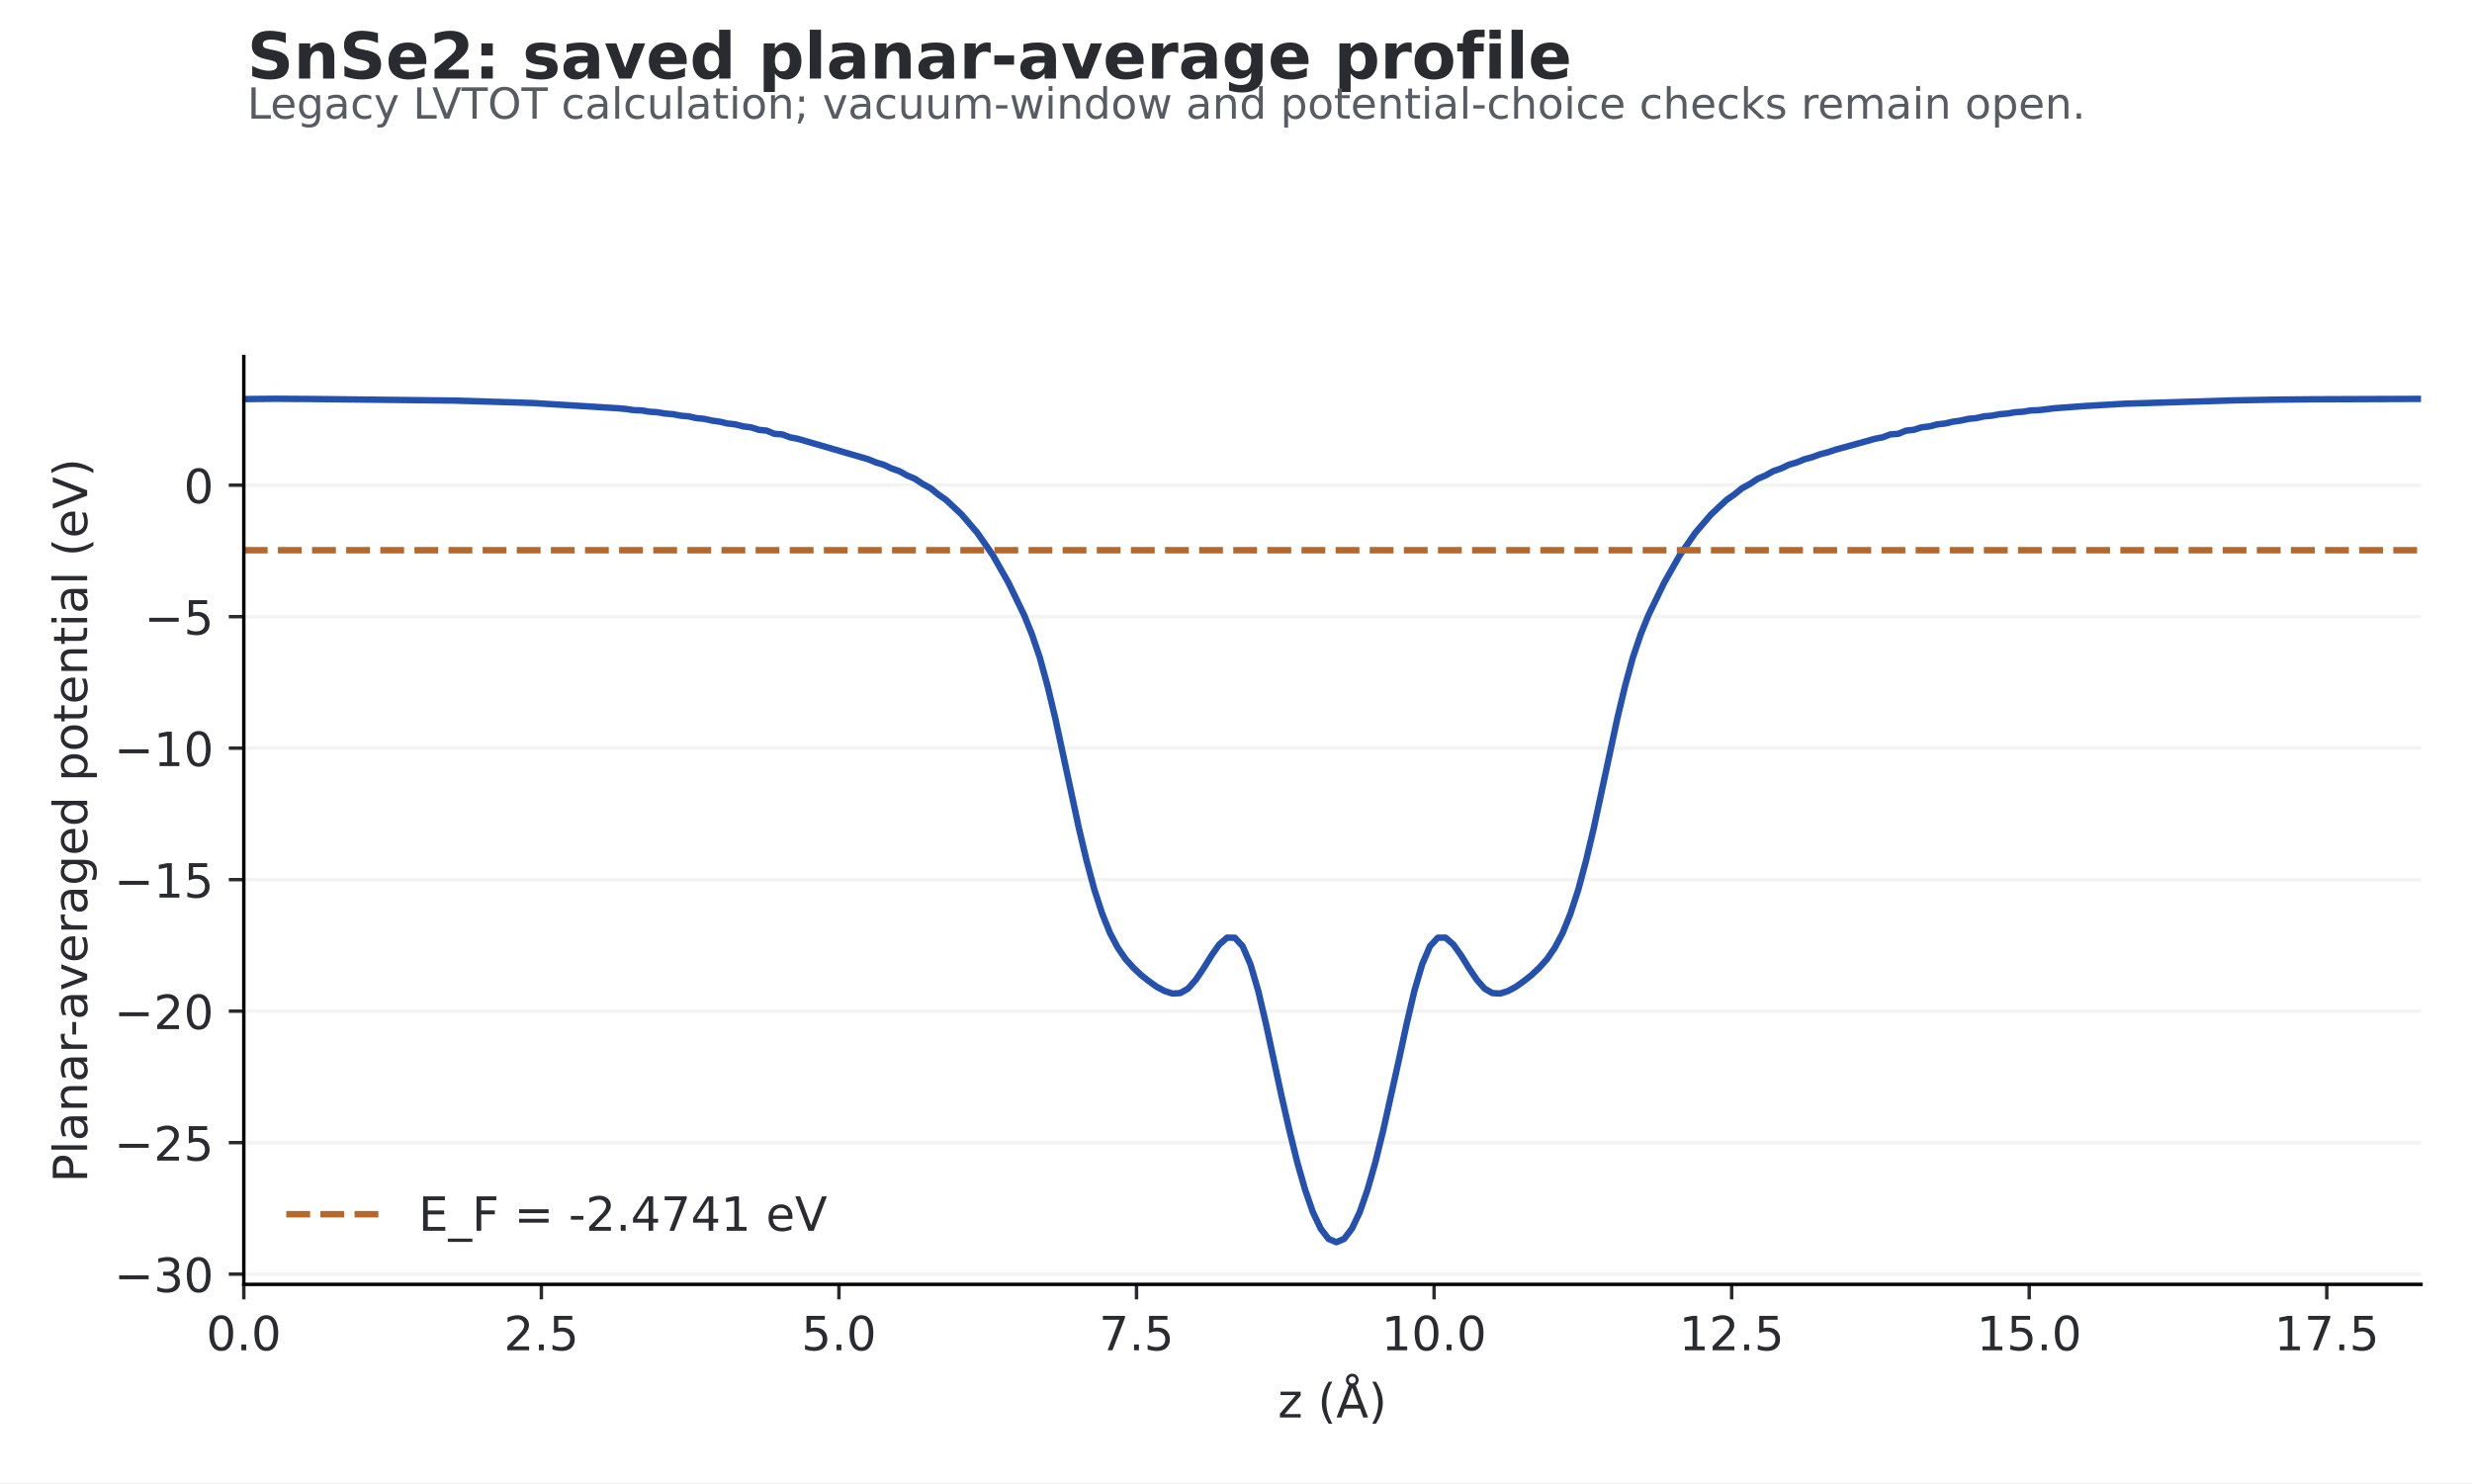
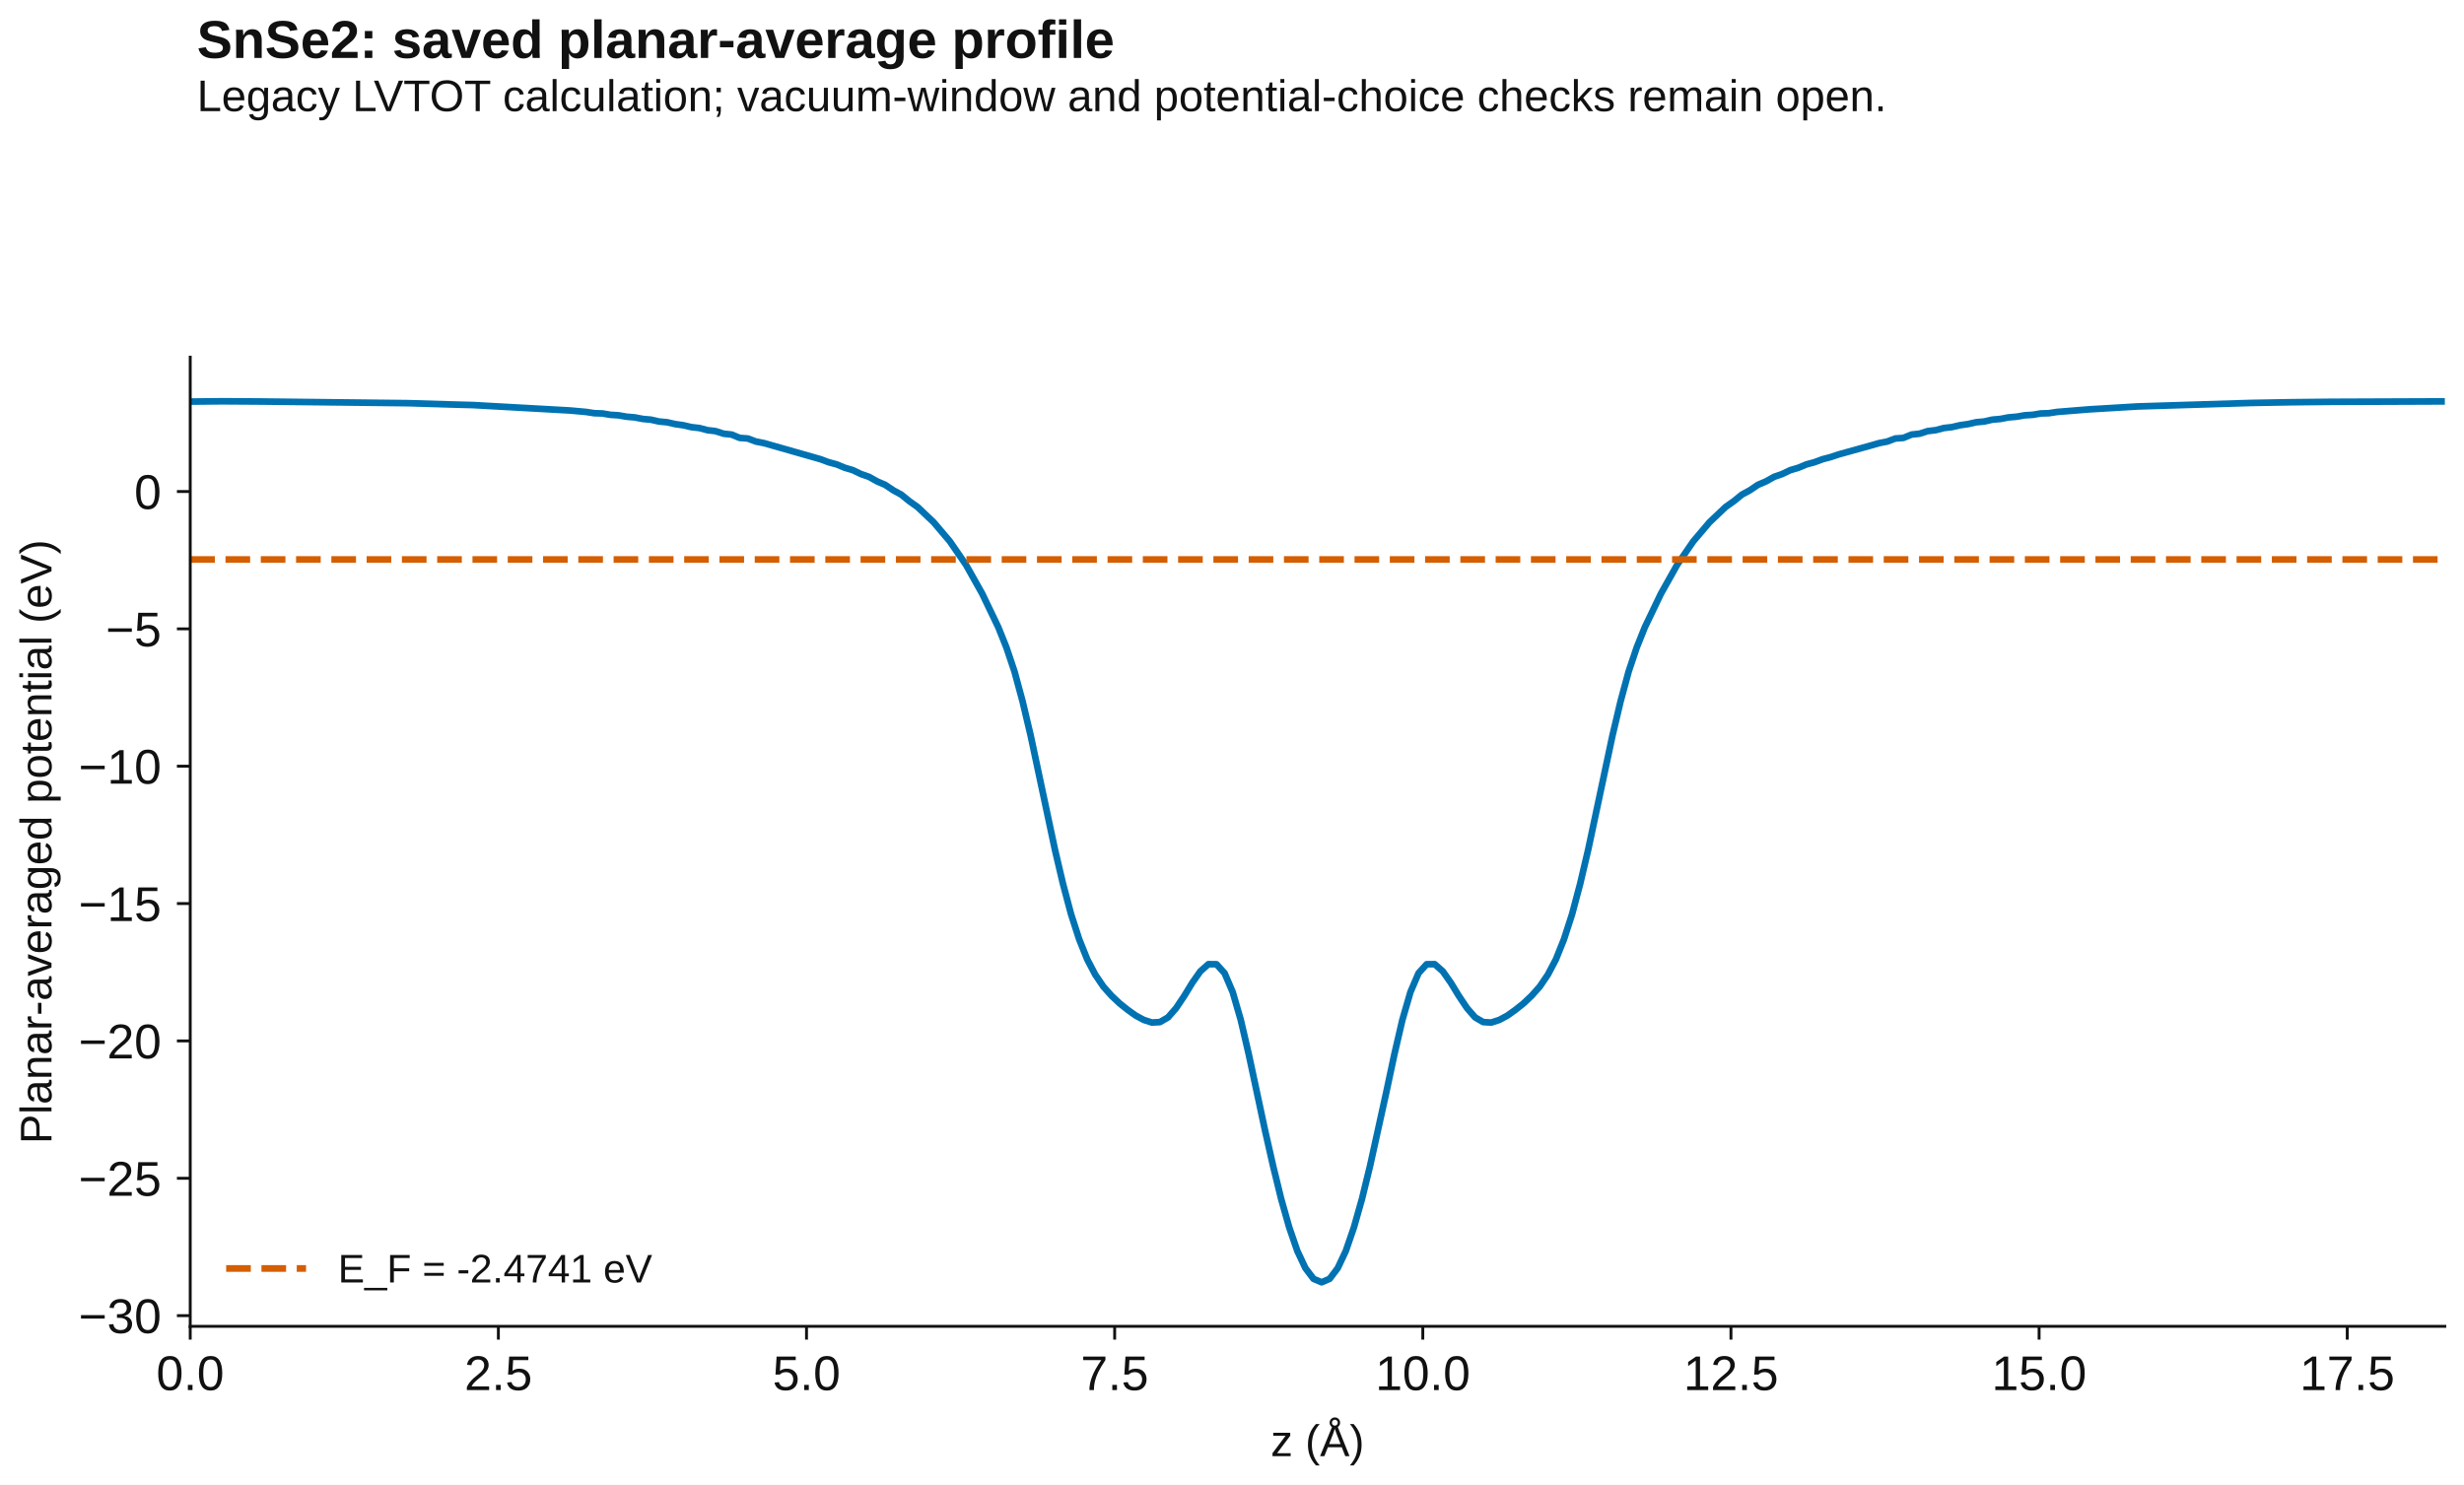
- <svg xmlns="http://www.w3.org/2000/svg" xmlns:xlink="http://www.w3.org/1999/xlink" width="576pt" height="345.6pt" viewBox="0 0 576 345.6" version="1.1">
+ <svg xmlns="http://www.w3.org/2000/svg" xmlns:xlink="http://www.w3.org/1999/xlink" width="555.213pt" height="334.614pt" viewBox="0 0 555.213 334.614" version="1.1">
  <defs>
    <style type="text/css">*{stroke-linejoin: round; stroke-linecap: butt}</style>
  </defs>
  <g id="figure_1">
    <g id="patch_1">
-       <path d="M 0 345.6  L 576 345.6  L 576 0  L 0 0  z " style="fill: #ffffff" />
+       <path d="M 0 334.614  L 555.213 334.614  L 555.213 0  L 0 0  z " style="fill: #ffffff" />
    </g>
    <g id="axes_1">
      <g id="patch_2">
-         <path d="M 56.81 299.309  L 564.12 299.309  L 564.12 83.088  L 56.81 83.088  z " style="fill: #ffffff" />
+         <path d="M 42.863 298.922  L 550.893 298.922  L 550.893 80.496  L 42.863 80.496  z " style="fill: #ffffff" />
      </g>
      <g id="matplotlib.axis_1">
        <g id="xtick_1">
          <g id="line2d_1">
            <defs>
-               <path id="ma105a88d01" d="M 0 0  L 0 3.5  " style="stroke: #292b30; stroke-width: 0.8" />
+               <path id="md8094300df" d="M 0 0  L 0 3  " style="stroke: #111111; stroke-width: 0.65" />
            </defs>
            <g>
-               <use xlink:href="#ma105a88d01" x="56.81" y="299.309" style="fill: #292b30; stroke: #292b30; stroke-width: 0.8" />
+               <use xlink:href="#md8094300df" x="42.863" y="298.922" style="fill: #111111; stroke: #111111; stroke-width: 0.65" />
            </g>
          </g>
          <g id="text_1">
-             <text style="font-size: 11px; font-family: 'DejaVu Sans'; text-anchor: middle; fill: #292b30" x="56.81" y="314.667" transform="rotate(-0 56.81 314.667)">0.0</text>
+             <text style="font-size: 11px; font-family: 'Arial', 'DejaVu Sans'; text-anchor: middle; fill: #111111" x="42.863" y="313.295" transform="rotate(-0 42.86312 313.2953)">0.0</text>
          </g>
        </g>
        <g id="xtick_2">
          <g id="line2d_2">
            <g>
-               <use xlink:href="#ma105a88d01" x="126.146" y="299.309" style="fill: #292b30; stroke: #292b30; stroke-width: 0.8" />
+               <use xlink:href="#md8094300df" x="112.298" y="298.922" style="fill: #111111; stroke: #111111; stroke-width: 0.65" />
            </g>
          </g>
          <g id="text_2">
-             <text style="font-size: 11px; font-family: 'DejaVu Sans'; text-anchor: middle; fill: #292b30" x="126.146" y="314.667" transform="rotate(-0 126.1461 314.667)">2.5</text>
+             <text style="font-size: 11px; font-family: 'Arial', 'DejaVu Sans'; text-anchor: middle; fill: #111111" x="112.298" y="313.295" transform="rotate(-0 112.2976 313.2953)">2.5</text>
          </g>
        </g>
        <g id="xtick_3">
          <g id="line2d_3">
            <g>
-               <use xlink:href="#ma105a88d01" x="195.482" y="299.309" style="fill: #292b30; stroke: #292b30; stroke-width: 0.8" />
+               <use xlink:href="#md8094300df" x="181.732" y="298.922" style="fill: #111111; stroke: #111111; stroke-width: 0.65" />
            </g>
          </g>
          <g id="text_3">
-             <text style="font-size: 11px; font-family: 'DejaVu Sans'; text-anchor: middle; fill: #292b30" x="195.482" y="314.667" transform="rotate(-0 195.4822 314.667)">5.0</text>
+             <text style="font-size: 11px; font-family: 'Arial', 'DejaVu Sans'; text-anchor: middle; fill: #111111" x="181.732" y="313.295" transform="rotate(-0 181.7321 313.2953)">5.0</text>
          </g>
        </g>
        <g id="xtick_4">
          <g id="line2d_4">
            <g>
-               <use xlink:href="#ma105a88d01" x="264.818" y="299.309" style="fill: #292b30; stroke: #292b30; stroke-width: 0.8" />
+               <use xlink:href="#md8094300df" x="251.167" y="298.922" style="fill: #111111; stroke: #111111; stroke-width: 0.65" />
            </g>
          </g>
          <g id="text_4">
-             <text style="font-size: 11px; font-family: 'DejaVu Sans'; text-anchor: middle; fill: #292b30" x="264.818" y="314.667" transform="rotate(-0 264.8183 314.667)">7.5</text>
+             <text style="font-size: 11px; font-family: 'Arial', 'DejaVu Sans'; text-anchor: middle; fill: #111111" x="251.167" y="313.295" transform="rotate(-0 251.1666 313.2953)">7.5</text>
          </g>
        </g>
        <g id="xtick_5">
          <g id="line2d_5">
            <g>
-               <use xlink:href="#ma105a88d01" x="334.154" y="299.309" style="fill: #292b30; stroke: #292b30; stroke-width: 0.8" />
+               <use xlink:href="#md8094300df" x="320.601" y="298.922" style="fill: #111111; stroke: #111111; stroke-width: 0.65" />
            </g>
          </g>
          <g id="text_5">
-             <text style="font-size: 11px; font-family: 'DejaVu Sans'; text-anchor: middle; fill: #292b30" x="334.154" y="314.667" transform="rotate(-0 334.1544 314.667)">10.0</text>
+             <text style="font-size: 11px; font-family: 'Arial', 'DejaVu Sans'; text-anchor: middle; fill: #111111" x="320.601" y="313.295" transform="rotate(-0 320.6011 313.2953)">10.0</text>
          </g>
        </g>
        <g id="xtick_6">
          <g id="line2d_6">
            <g>
-               <use xlink:href="#ma105a88d01" x="403.49" y="299.309" style="fill: #292b30; stroke: #292b30; stroke-width: 0.8" />
+               <use xlink:href="#md8094300df" x="390.036" y="298.922" style="fill: #111111; stroke: #111111; stroke-width: 0.65" />
            </g>
          </g>
          <g id="text_6">
-             <text style="font-size: 11px; font-family: 'DejaVu Sans'; text-anchor: middle; fill: #292b30" x="403.49" y="314.667" transform="rotate(-0 403.4905 314.667)">12.5</text>
+             <text style="font-size: 11px; font-family: 'Arial', 'DejaVu Sans'; text-anchor: middle; fill: #111111" x="390.036" y="313.295" transform="rotate(-0 390.0356 313.2953)">12.5</text>
          </g>
        </g>
        <g id="xtick_7">
          <g id="line2d_7">
            <g>
-               <use xlink:href="#ma105a88d01" x="472.827" y="299.309" style="fill: #292b30; stroke: #292b30; stroke-width: 0.8" />
+               <use xlink:href="#md8094300df" x="459.47" y="298.922" style="fill: #111111; stroke: #111111; stroke-width: 0.65" />
            </g>
          </g>
          <g id="text_7">
-             <text style="font-size: 11px; font-family: 'DejaVu Sans'; text-anchor: middle; fill: #292b30" x="472.827" y="314.667" transform="rotate(-0 472.8266 314.667)">15.0</text>
+             <text style="font-size: 11px; font-family: 'Arial', 'DejaVu Sans'; text-anchor: middle; fill: #111111" x="459.47" y="313.295" transform="rotate(-0 459.4701 313.2953)">15.0</text>
          </g>
        </g>
        <g id="xtick_8">
          <g id="line2d_8">
            <g>
-               <use xlink:href="#ma105a88d01" x="542.163" y="299.309" style="fill: #292b30; stroke: #292b30; stroke-width: 0.8" />
+               <use xlink:href="#md8094300df" x="528.905" y="298.922" style="fill: #111111; stroke: #111111; stroke-width: 0.65" />
            </g>
          </g>
          <g id="text_8">
-             <text style="font-size: 11px; font-family: 'DejaVu Sans'; text-anchor: middle; fill: #292b30" x="542.163" y="314.667" transform="rotate(-0 542.1626 314.667)">17.5</text>
+             <text style="font-size: 11px; font-family: 'Arial', 'DejaVu Sans'; text-anchor: middle; fill: #111111" x="528.905" y="313.295" transform="rotate(-0 528.9046 313.2953)">17.5</text>
          </g>
        </g>
        <g id="text_9">
-           <text style="font-size: 11px; font-family: 'DejaVu Sans'; text-anchor: middle; fill: #292b30" x="310.465" y="330.329" transform="rotate(-0 310.465 330.3288)">z (Å)</text>
+           <text style="font-size: 10px; font-family: 'Arial', 'DejaVu Sans'; text-anchor: middle; fill: #111111" x="296.878" y="328.189" transform="rotate(-0 296.8781 328.1894)">z (Å)</text>
        </g>
      </g>
      <g id="matplotlib.axis_2">
        <g id="ytick_1">
          <g id="line2d_9">
-             <path d="M 56.81 296.924  L 564.12 296.924  " clip-path="url(#pe9f3101b2d)" style="fill: none; stroke: #b0b0b0; stroke-opacity: 0.16; stroke-width: 0.8; stroke-linecap: square" />
-           </g>
+             <defs>
+               <path id="mba4c3ddfff" d="M 0 0  L -3 0  " style="stroke: #111111; stroke-width: 0.65" />
+             </defs>
+             <g>
+               <use xlink:href="#mba4c3ddfff" x="42.863" y="296.513" style="fill: #111111; stroke: #111111; stroke-width: 0.65" />
+             </g>
+           </g>
+           <g id="text_10">
+             <text style="font-size: 11px; font-family: 'Arial', 'DejaVu Sans'; text-anchor: end; fill: #111111" x="36.363" y="300.45" transform="rotate(-0 36.36312 300.4496)">−30</text>
+           </g>
+         </g>
+         <g id="ytick_2">
          <g id="line2d_10">
-             <defs>
-               <path id="mcd4dd4a74c" d="M 0 0  L -3.5 0  " style="stroke: #292b30; stroke-width: 0.8" />
-             </defs>
-             <g>
-               <use xlink:href="#mcd4dd4a74c" x="56.81" y="296.924" style="fill: #292b30; stroke: #292b30; stroke-width: 0.8" />
-             </g>
-           </g>
-           <g id="text_10">
-             <text style="font-size: 11px; font-family: 'DejaVu Sans'; text-anchor: end; fill: #292b30" x="49.81" y="301.103" transform="rotate(-0 49.81 301.1033)">−30</text>
-           </g>
-         </g>
-         <g id="ytick_2">
+             <g>
+               <use xlink:href="#mba4c3ddfff" x="42.863" y="265.556" style="fill: #111111; stroke: #111111; stroke-width: 0.65" />
+             </g>
+           </g>
+           <g id="text_11">
+             <text style="font-size: 11px; font-family: 'Arial', 'DejaVu Sans'; text-anchor: end; fill: #111111" x="36.363" y="269.493" transform="rotate(-0 36.36312 269.4927)">−25</text>
+           </g>
+         </g>
+         <g id="ytick_3">
          <g id="line2d_11">
-             <path d="M 56.81 266.28  L 564.12 266.28  " clip-path="url(#pe9f3101b2d)" style="fill: none; stroke: #b0b0b0; stroke-opacity: 0.16; stroke-width: 0.8; stroke-linecap: square" />
-           </g>
+             <g>
+               <use xlink:href="#mba4c3ddfff" x="42.863" y="234.599" style="fill: #111111; stroke: #111111; stroke-width: 0.65" />
+             </g>
+           </g>
+           <g id="text_12">
+             <text style="font-size: 11px; font-family: 'Arial', 'DejaVu Sans'; text-anchor: end; fill: #111111" x="36.363" y="238.536" transform="rotate(-0 36.36312 238.5358)">−20</text>
+           </g>
+         </g>
+         <g id="ytick_4">
          <g id="line2d_12">
            <g>
-               <use xlink:href="#mcd4dd4a74c" x="56.81" y="266.28" style="fill: #292b30; stroke: #292b30; stroke-width: 0.8" />
-             </g>
-           </g>
-           <g id="text_11">
-             <text style="font-size: 11px; font-family: 'DejaVu Sans'; text-anchor: end; fill: #292b30" x="49.81" y="270.459" transform="rotate(-0 49.81 270.4589)">−25</text>
-           </g>
-         </g>
-         <g id="ytick_3">
+               <use xlink:href="#mba4c3ddfff" x="42.863" y="203.642" style="fill: #111111; stroke: #111111; stroke-width: 0.65" />
+             </g>
+           </g>
+           <g id="text_13">
+             <text style="font-size: 11px; font-family: 'Arial', 'DejaVu Sans'; text-anchor: end; fill: #111111" x="36.363" y="207.579" transform="rotate(-0 36.36312 207.5789)">−15</text>
+           </g>
+         </g>
+         <g id="ytick_5">
          <g id="line2d_13">
-             <path d="M 56.81 235.635  L 564.12 235.635  " clip-path="url(#pe9f3101b2d)" style="fill: none; stroke: #b0b0b0; stroke-opacity: 0.16; stroke-width: 0.8; stroke-linecap: square" />
-           </g>
+             <g>
+               <use xlink:href="#mba4c3ddfff" x="42.863" y="172.685" style="fill: #111111; stroke: #111111; stroke-width: 0.65" />
+             </g>
+           </g>
+           <g id="text_14">
+             <text style="font-size: 11px; font-family: 'Arial', 'DejaVu Sans'; text-anchor: end; fill: #111111" x="36.363" y="176.622" transform="rotate(-0 36.36312 176.622)">−10</text>
+           </g>
+         </g>
+         <g id="ytick_6">
          <g id="line2d_14">
            <g>
-               <use xlink:href="#mcd4dd4a74c" x="56.81" y="235.635" style="fill: #292b30; stroke: #292b30; stroke-width: 0.8" />
-             </g>
-           </g>
-           <g id="text_12">
-             <text style="font-size: 11px; font-family: 'DejaVu Sans'; text-anchor: end; fill: #292b30" x="49.81" y="239.814" transform="rotate(-0 49.81 239.8145)">−20</text>
-           </g>
-         </g>
-         <g id="ytick_4">
+               <use xlink:href="#mba4c3ddfff" x="42.863" y="141.728" style="fill: #111111; stroke: #111111; stroke-width: 0.65" />
+             </g>
+           </g>
+           <g id="text_15">
+             <text style="font-size: 11px; font-family: 'Arial', 'DejaVu Sans'; text-anchor: end; fill: #111111" x="36.363" y="145.665" transform="rotate(-0 36.36312 145.6651)">−5</text>
+           </g>
+         </g>
+         <g id="ytick_7">
          <g id="line2d_15">
-             <path d="M 56.81 204.991  L 564.12 204.991  " clip-path="url(#pe9f3101b2d)" style="fill: none; stroke: #b0b0b0; stroke-opacity: 0.16; stroke-width: 0.8; stroke-linecap: square" />
-           </g>
-           <g id="line2d_16">
-             <g>
-               <use xlink:href="#mcd4dd4a74c" x="56.81" y="204.991" style="fill: #292b30; stroke: #292b30; stroke-width: 0.8" />
-             </g>
-           </g>
-           <g id="text_13">
-             <text style="font-size: 11px; font-family: 'DejaVu Sans'; text-anchor: end; fill: #292b30" x="49.81" y="209.17" transform="rotate(-0 49.81 209.1701)">−15</text>
-           </g>
-         </g>
-         <g id="ytick_5">
-           <g id="line2d_17">
-             <path d="M 56.81 174.347  L 564.12 174.347  " clip-path="url(#pe9f3101b2d)" style="fill: none; stroke: #b0b0b0; stroke-opacity: 0.16; stroke-width: 0.8; stroke-linecap: square" />
-           </g>
-           <g id="line2d_18">
-             <g>
-               <use xlink:href="#mcd4dd4a74c" x="56.81" y="174.347" style="fill: #292b30; stroke: #292b30; stroke-width: 0.8" />
-             </g>
-           </g>
-           <g id="text_14">
-             <text style="font-size: 11px; font-family: 'DejaVu Sans'; text-anchor: end; fill: #292b30" x="49.81" y="178.526" transform="rotate(-0 49.81 178.5257)">−10</text>
-           </g>
-         </g>
-         <g id="ytick_6">
-           <g id="line2d_19">
-             <path d="M 56.81 143.702  L 564.12 143.702  " clip-path="url(#pe9f3101b2d)" style="fill: none; stroke: #b0b0b0; stroke-opacity: 0.16; stroke-width: 0.8; stroke-linecap: square" />
-           </g>
-           <g id="line2d_20">
-             <g>
-               <use xlink:href="#mcd4dd4a74c" x="56.81" y="143.702" style="fill: #292b30; stroke: #292b30; stroke-width: 0.8" />
-             </g>
-           </g>
-           <g id="text_15">
-             <text style="font-size: 11px; font-family: 'DejaVu Sans'; text-anchor: end; fill: #292b30" x="49.81" y="147.881" transform="rotate(-0 49.81 147.8813)">−5</text>
-           </g>
-         </g>
-         <g id="ytick_7">
-           <g id="line2d_21">
-             <path d="M 56.81 113.058  L 564.12 113.058  " clip-path="url(#pe9f3101b2d)" style="fill: none; stroke: #b0b0b0; stroke-opacity: 0.16; stroke-width: 0.8; stroke-linecap: square" />
-           </g>
-           <g id="line2d_22">
-             <g>
-               <use xlink:href="#mcd4dd4a74c" x="56.81" y="113.058" style="fill: #292b30; stroke: #292b30; stroke-width: 0.8" />
+             <g>
+               <use xlink:href="#mba4c3ddfff" x="42.863" y="110.771" style="fill: #111111; stroke: #111111; stroke-width: 0.65" />
            </g>
          </g>
          <g id="text_16">
-             <text style="font-size: 11px; font-family: 'DejaVu Sans'; text-anchor: end; fill: #292b30" x="49.81" y="117.237" transform="rotate(-0 49.81 117.2369)">0</text>
+             <text style="font-size: 11px; font-family: 'Arial', 'DejaVu Sans'; text-anchor: end; fill: #111111" x="36.363" y="114.708" transform="rotate(-0 36.36312 114.7082)">0</text>
          </g>
        </g>
        <g id="text_17">
-           <text style="font-size: 11px; font-family: 'DejaVu Sans'; text-anchor: middle; fill: #292b30" x="20.307" y="191.198" transform="rotate(-90 20.30719 191.1984)">Planar-averaged potential (eV)</text>
-         </g>
-       </g>
-       <g id="line2d_23">
-         <path d="M 56.81 93  L 64.082 92.93  L 69.537 92.962  L 73.176 92.987  L 105.906 93.354  L 118.633 93.741  L 124.088 93.917  L 144.09 95.145  L 145.907 95.311  L 147.726 95.59  L 149.546 95.644  L 151.362 95.951  L 153.182 96.062  L 154.998 96.374  L 156.818 96.525  L 158.637 96.874  L 160.454 97.03  L 162.273 97.442  L 164.09 97.608  L 165.909 98.017  L 167.728 98.274  L 169.545 98.693  L 171.364 98.899  L 173.184 99.372  L 175 99.586  L 176.82 100.165  L 178.636 100.357  L 180.456 101.102  L 182.275 101.234  L 184.092 101.914  L 185.911 102.263  L 202.274 107.012  L 204.094 107.764  L 205.913 108.297  L 207.73 109.163  L 209.549 109.789  L 211.368 110.804  L 213.185 111.574  L 215.004 112.786  L 216.821 113.77  L 218.64 115.236  L 220.46 116.51  L 224.096 119.928  L 227.732 124.176  L 231.368 129.42  L 235.007 135.844  L 238.643 143.356  L 240.459 147.855  L 242.279 153.222  L 244.098 159.884  L 245.914 167.492  L 251.37 192.908  L 253.189 200.58  L 255.006 207.354  L 256.825 212.935  L 258.645 217.439  L 260.461 220.861  L 262.281 223.517  L 264.097 225.539  L 265.917 227.248  L 267.736 228.685  L 269.553 229.976  L 271.372 230.948  L 273.191 231.531  L 275.008 231.433  L 276.827 230.382  L 278.644 228.314  L 280.463 225.622  L 282.283 222.668  L 284.099 220.106  L 285.919 218.51  L 287.735 218.53  L 289.555 220.519  L 291.374 224.734  L 293.191 230.937  L 295.01 238.708  L 298.646 255.566  L 300.465 263.517  L 302.282 270.88  L 304.101 277.25  L 305.921 282.491  L 307.737 286.32  L 309.557 288.709  L 311.373 289.481  L 313.193 288.709  L 315.012 286.32  L 316.829 282.491  L 318.648 277.25  L 320.467 270.88  L 322.284 263.517  L 325.92 247.173  L 327.739 238.708  L 329.559 230.937  L 331.375 224.734  L 333.195 220.519  L 335.014 218.53  L 336.831 218.51  L 338.65 220.106  L 340.467 222.668  L 342.286 225.622  L 344.105 228.314  L 345.922 230.382  L 347.741 231.433  L 349.558 231.531  L 351.377 230.948  L 353.197 229.976  L 355.013 228.685  L 356.833 227.248  L 358.652 225.539  L 360.469 223.517  L 362.288 220.861  L 364.105 217.439  L 365.924 212.935  L 367.744 207.354  L 369.56 200.58  L 371.38 192.908  L 376.835 167.492  L 378.651 159.884  L 380.471 153.222  L 382.29 147.855  L 384.107 143.356  L 387.743 135.844  L 391.382 129.42  L 395.018 124.176  L 398.654 119.928  L 402.29 116.51  L 404.109 115.236  L 405.928 113.77  L 407.745 112.786  L 409.564 111.574  L 411.381 110.804  L 413.2 109.789  L 415.02 109.163  L 416.836 108.297  L 418.656 107.764  L 420.475 107.012  L 422.292 106.527  L 424.111 105.856  L 425.928 105.386  L 427.747 104.783  L 435.019 102.781  L 436.838 102.263  L 438.658 101.914  L 440.474 101.234  L 442.294 101.102  L 444.113 100.357  L 445.93 100.165  L 447.749 99.586  L 449.566 99.372  L 451.385 98.899  L 453.204 98.693  L 455.021 98.274  L 456.84 98.017  L 458.66 97.608  L 460.476 97.442  L 462.296 97.03  L 464.112 96.874  L 465.932 96.525  L 467.751 96.374  L 469.568 96.062  L 471.387 95.951  L 473.204 95.644  L 475.023 95.59  L 478.659 95.145  L 485.934 94.611  L 495.025 94.083  L 520.483 93.302  L 529.574 93.143  L 535.027 93.086  L 538.665 93.051  L 564.12 92.955  L 564.12 92.955  " clip-path="url(#pe9f3101b2d)" style="fill: none; stroke: #2450ae; stroke-width: 1.5; stroke-linecap: square" />
-       </g>
-       <g id="line2d_24">
-         <path d="M 56.81 128.221  L 564.12 128.221  " clip-path="url(#pe9f3101b2d)" style="fill: none; stroke-dasharray: 5.55,2.4; stroke-dashoffset: 0; stroke: #b6682b; stroke-width: 1.5" />
+           <text style="font-size: 10px; font-family: 'Arial', 'DejaVu Sans'; text-anchor: middle; fill: #111111" x="11.6" y="189.709" transform="rotate(-90 11.59969 189.7089)">Planar-averaged potential (eV)</text>
+         </g>
+       </g>
+       <g id="line2d_16">
+         <path d="M 42.863 90.509  L 50.145 90.438  L 55.609 90.471  L 59.252 90.496  L 92.028 90.867  L 101.133 91.144  L 106.596 91.293  L 128.445 92.514  L 132.086 92.844  L 133.908 93.125  L 135.73 93.18  L 137.55 93.49  L 139.372 93.602  L 141.191 93.918  L 143.013 94.07  L 144.835 94.422  L 146.654 94.581  L 148.476 94.996  L 150.295 95.164  L 152.117 95.577  L 153.939 95.837  L 155.758 96.26  L 157.58 96.468  L 159.402 96.946  L 161.221 97.162  L 163.043 97.747  L 164.862 97.941  L 166.684 98.694  L 168.506 98.828  L 170.325 99.514  L 172.147 99.866  L 184.893 103.496  L 186.715 104.174  L 188.534 104.664  L 190.356 105.424  L 192.178 105.962  L 193.997 106.837  L 195.819 107.469  L 197.641 108.495  L 199.46 109.272  L 201.282 110.497  L 203.101 111.491  L 204.923 112.972  L 206.745 114.259  L 210.386 117.711  L 214.027 122.003  L 217.669 127.3  L 221.313 133.79  L 224.954 141.379  L 226.773 145.923  L 228.595 151.345  L 230.417 158.075  L 232.236 165.76  L 237.699 191.436  L 239.521 199.186  L 241.34 206.029  L 243.162 211.667  L 244.984 216.218  L 246.803 219.674  L 248.625 222.357  L 250.444 224.4  L 252.266 226.126  L 254.088 227.578  L 255.908 228.882  L 257.73 229.864  L 259.552 230.452  L 261.371 230.354  L 263.193 229.292  L 265.012 227.203  L 266.834 224.484  L 268.656 221.499  L 270.475 218.912  L 272.297 217.299  L 274.116 217.32  L 275.938 219.329  L 277.76 223.586  L 279.579 229.853  L 281.401 237.703  L 285.042 254.732  L 286.864 262.765  L 288.683 270.203  L 290.505 276.638  L 292.327 281.933  L 294.147 285.801  L 295.969 288.214  L 297.788 288.993  L 299.61 288.214  L 301.432 285.801  L 303.251 281.933  L 305.073 276.638  L 306.895 270.203  L 308.714 262.765  L 312.355 246.255  L 314.177 237.703  L 315.999 229.853  L 317.818 223.586  L 319.64 219.329  L 321.462 217.32  L 323.281 217.299  L 325.103 218.912  L 326.922 221.499  L 328.744 224.484  L 330.566 227.203  L 332.386 229.292  L 334.207 230.354  L 336.027 230.452  L 337.849 229.864  L 339.671 228.882  L 341.49 227.578  L 343.312 226.126  L 345.134 224.4  L 346.953 222.357  L 348.775 219.674  L 350.594 216.218  L 352.416 211.667  L 354.238 206.029  L 356.057 199.186  L 357.879 191.436  L 363.342 165.76  L 365.161 158.075  L 366.983 151.345  L 368.805 145.923  L 370.625 141.379  L 374.266 133.79  L 377.91 127.3  L 381.551 122.003  L 385.192 117.711  L 388.833 114.259  L 390.655 112.972  L 392.477 111.491  L 394.296 110.497  L 396.118 109.272  L 397.937 108.495  L 399.759 107.469  L 401.581 106.837  L 403.4 105.962  L 405.222 105.424  L 407.044 104.664  L 408.863 104.174  L 410.685 103.496  L 412.505 103.021  L 414.327 102.412  L 421.609 100.39  L 423.431 99.866  L 425.253 99.514  L 427.072 98.828  L 428.894 98.694  L 430.716 97.941  L 432.535 97.747  L 434.357 97.162  L 436.176 96.946  L 437.998 96.468  L 439.82 96.26  L 441.639 95.837  L 443.461 95.577  L 445.283 95.164  L 447.102 94.996  L 448.924 94.581  L 450.744 94.422  L 452.566 94.07  L 454.388 93.918  L 456.207 93.602  L 458.029 93.49  L 459.848 93.18  L 461.67 93.125  L 463.492 92.844  L 470.774 92.257  L 481.7 91.603  L 507.194 90.814  L 516.298 90.653  L 521.758 90.596  L 525.402 90.561  L 550.893 90.464  L 550.893 90.464  " clip-path="url(#p1b94f8f2a1)" style="fill: none; stroke: #0072b2; stroke-width: 1.5; stroke-linecap: square" />
+       </g>
+       <g id="line2d_17">
+         <path d="M 42.863 126.089  L 550.893 126.089  " clip-path="url(#p1b94f8f2a1)" style="fill: none; stroke-dasharray: 5.55,2.4; stroke-dashoffset: 0; stroke: #d55e00; stroke-width: 1.5" />
      </g>
      <g id="patch_3">
-         <path d="M 56.81 299.309  L 56.81 83.088  " style="fill: none; stroke: #000000; stroke-width: 0.8; stroke-linejoin: miter; stroke-linecap: square" />
+         <path d="M 42.863 298.922  L 42.863 80.496  " style="fill: none; stroke: #111111; stroke-width: 0.65; stroke-linejoin: miter; stroke-linecap: square" />
      </g>
      <g id="patch_4">
-         <path d="M 56.81 299.309  L 564.12 299.309  " style="fill: none; stroke: #000000; stroke-width: 0.8; stroke-linejoin: miter; stroke-linecap: square" />
+         <path d="M 42.863 298.922  L 550.893 298.922  " style="fill: none; stroke: #111111; stroke-width: 0.65; stroke-linejoin: miter; stroke-linecap: square" />
      </g>
      <g id="legend_1">
-         <g id="line2d_25">
-           <path d="M 66.71 282.965  L 77.71 282.965  L 88.71 282.965  " style="fill: none; stroke-dasharray: 5.55,2.4; stroke-dashoffset: 0; stroke: #b6682b; stroke-width: 1.5" />
+         <g id="line2d_18">
+           <path d="M 50.963 285.883  L 59.963 285.883  L 68.963 285.883  " style="fill: none; stroke-dasharray: 5.55,2.4; stroke-dashoffset: 0; stroke: #d55e00; stroke-width: 1.5" />
        </g>
        <g id="text_18">
-           <text style="font-size: 11px; font-family: 'DejaVu Sans'; text-anchor: start; fill: #292b30" x="97.51" y="286.815" transform="rotate(-0 97.51 286.8152)">E_F = -2.4741 eV</text>
+           <text style="font-size: 9px; font-family: 'Arial', 'DejaVu Sans'; text-anchor: start; fill: #111111" x="76.163" y="289.033" transform="rotate(-0 76.16312 289.033)">E_F = -2.4741 eV</text>
        </g>
      </g>
    </g>
    <g id="text_19">
-       <text style="font-weight: 700; font-size: 15px; font-family: 'DejaVu Sans'; text-anchor: start; fill: #292b30" x="57.6" y="18.31" transform="rotate(-0 57.6 18.30966)">SnSe2: saved planar-average profile</text>
+       <text style="font-weight: 700; font-size: 12px; font-family: 'Arial', 'DejaVu Sans'; text-anchor: start; fill: #111111" x="44.373" y="13.056" transform="rotate(-0 44.37313 13.05562)">SnSe2: saved planar-average profile</text>
    </g>
    <g id="text_20">
-       <text style="font-size: 10px; font-family: 'DejaVu Sans'; text-anchor: start; fill: #575b62" x="57.6" y="27.648" transform="rotate(-0 57.6 27.648)">Legacy LVTOT calculation; vacuum-window and potential-choice checks remain open.</text>
+       <text style="font-size: 10px; font-family: 'Arial', 'DejaVu Sans'; text-anchor: start; fill: #111111" x="44.373" y="25.056" transform="rotate(-0 44.37313 25.056)">Legacy LVTOT calculation; vacuum-window and potential-choice checks remain open.</text>
    </g>
  </g>
  <defs>
-     <clipPath id="pe9f3101b2d">
-       <rect x="56.81" y="83.088" width="507.31" height="216.221" />
+     <clipPath id="p1b94f8f2a1">
+       <rect x="42.863" y="80.496" width="508.03" height="218.426" />
    </clipPath>
  </defs>
</svg>
